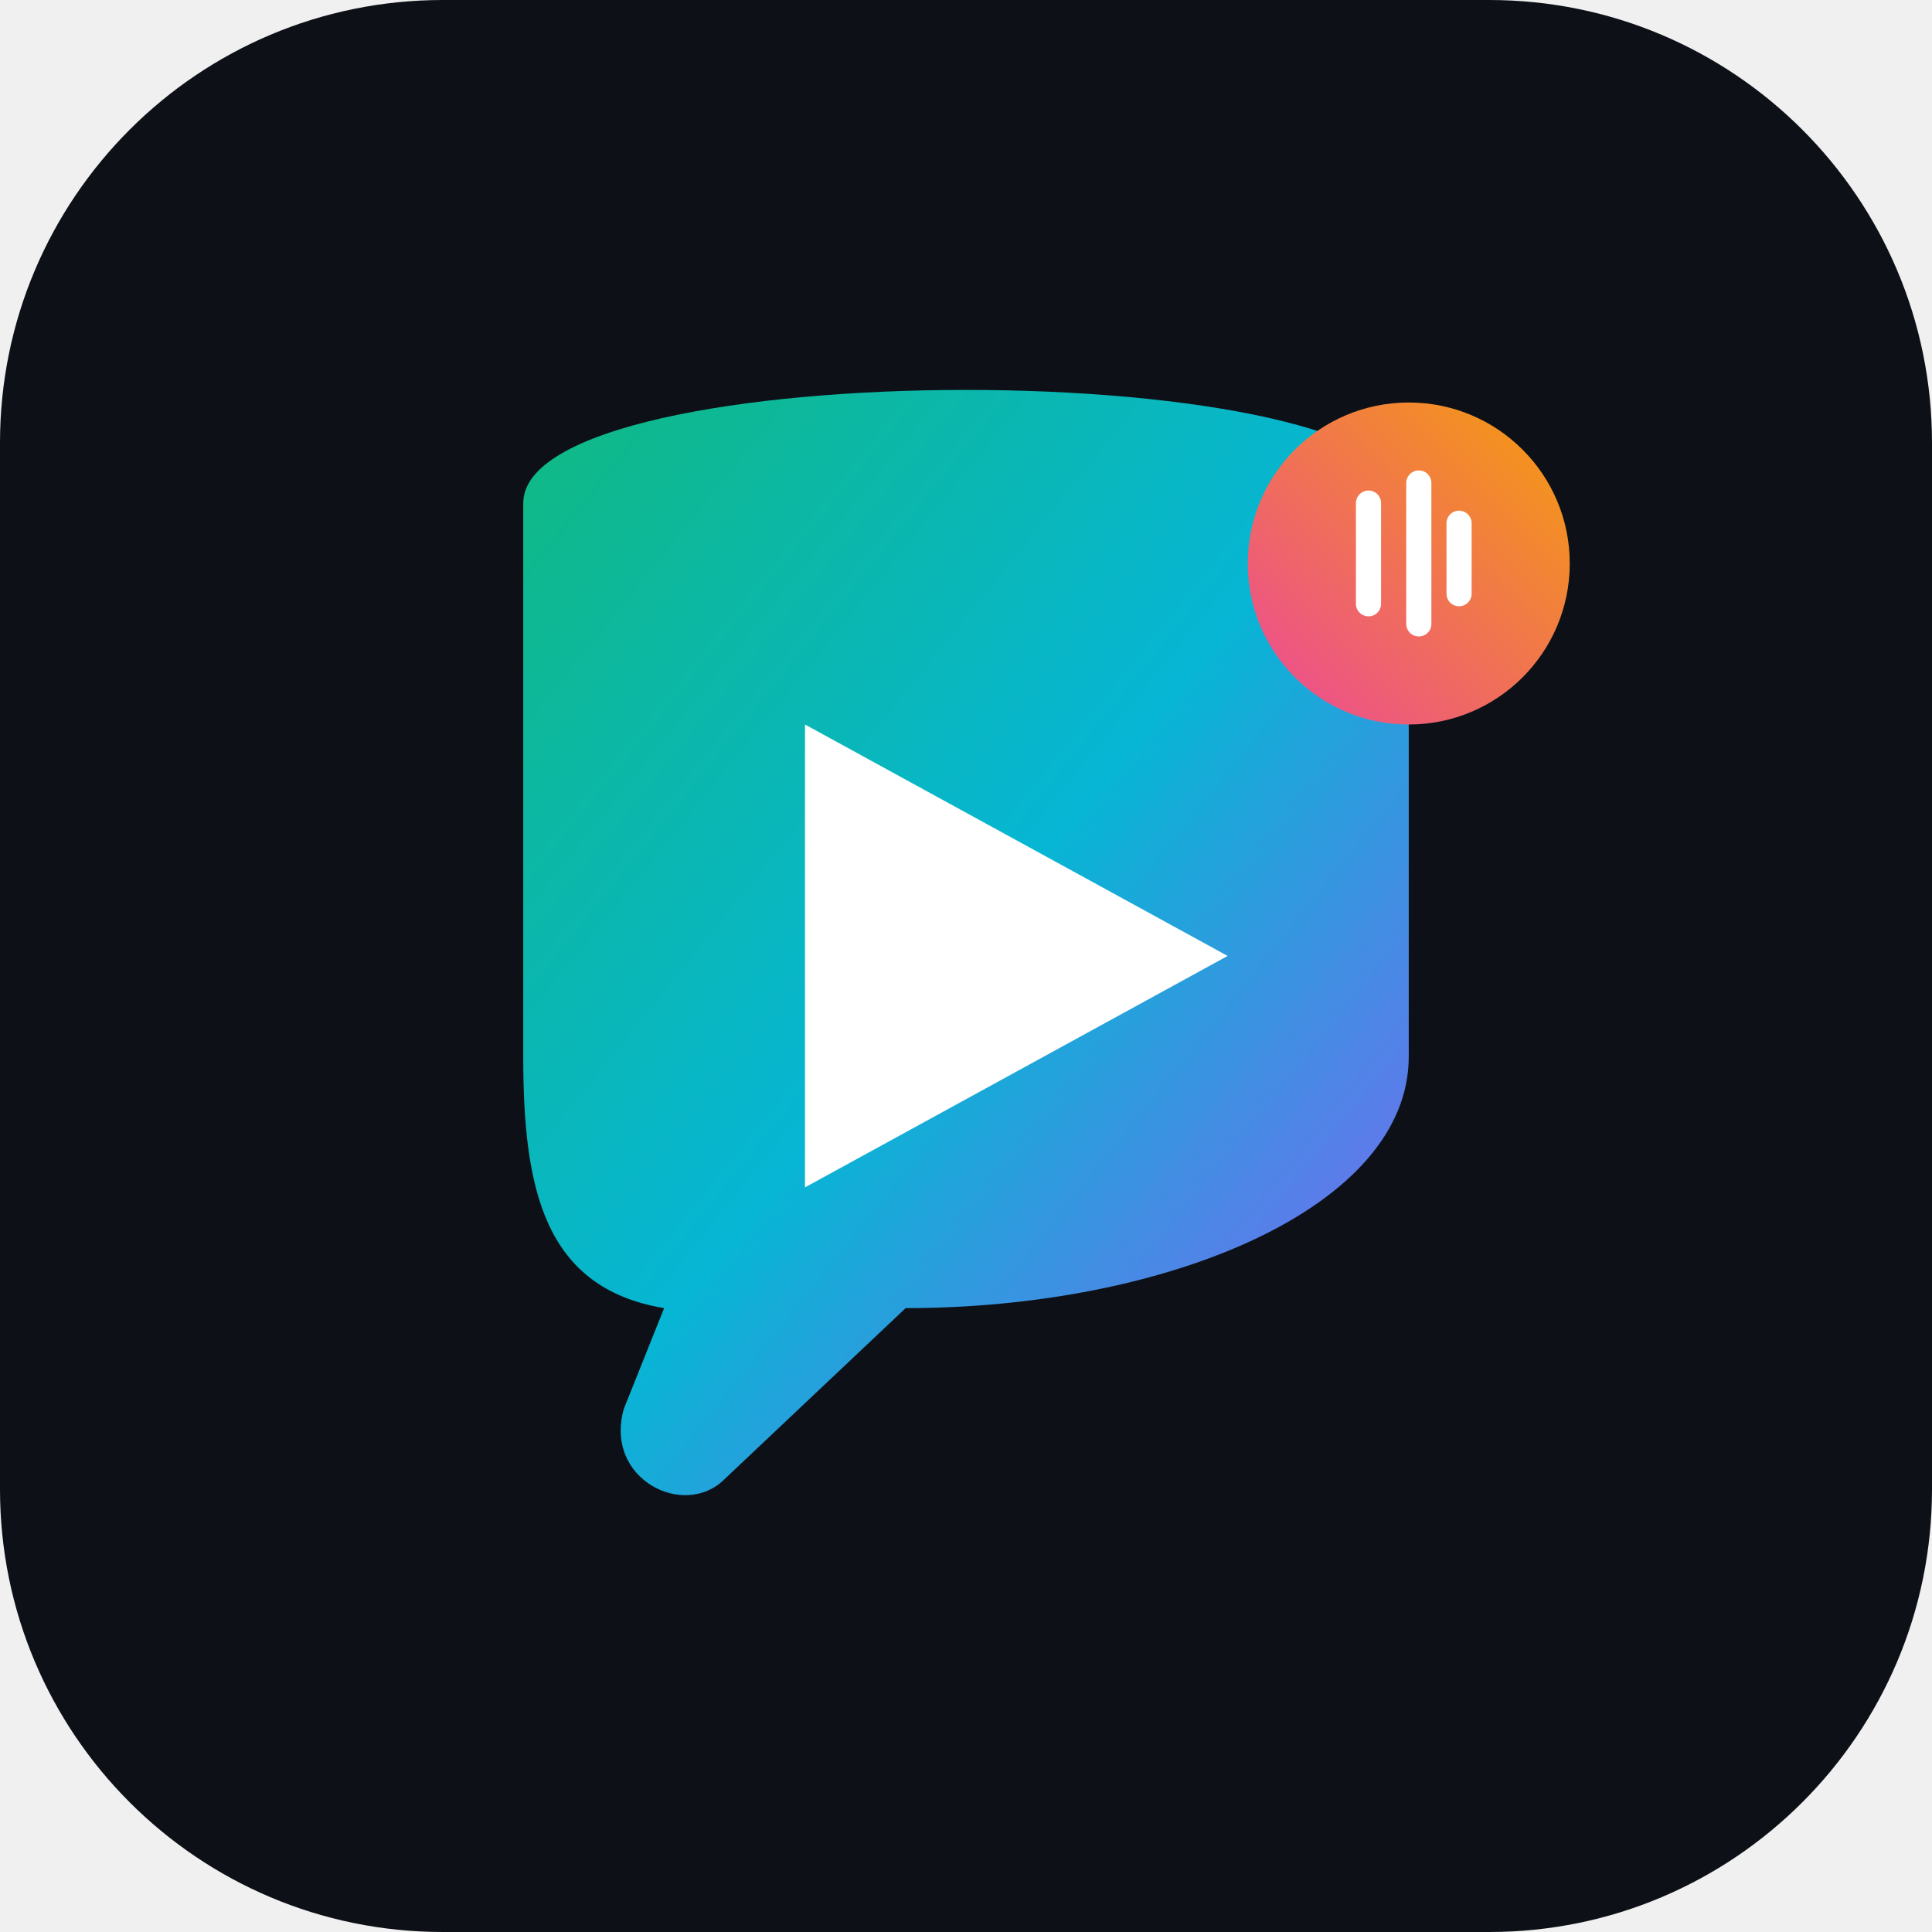
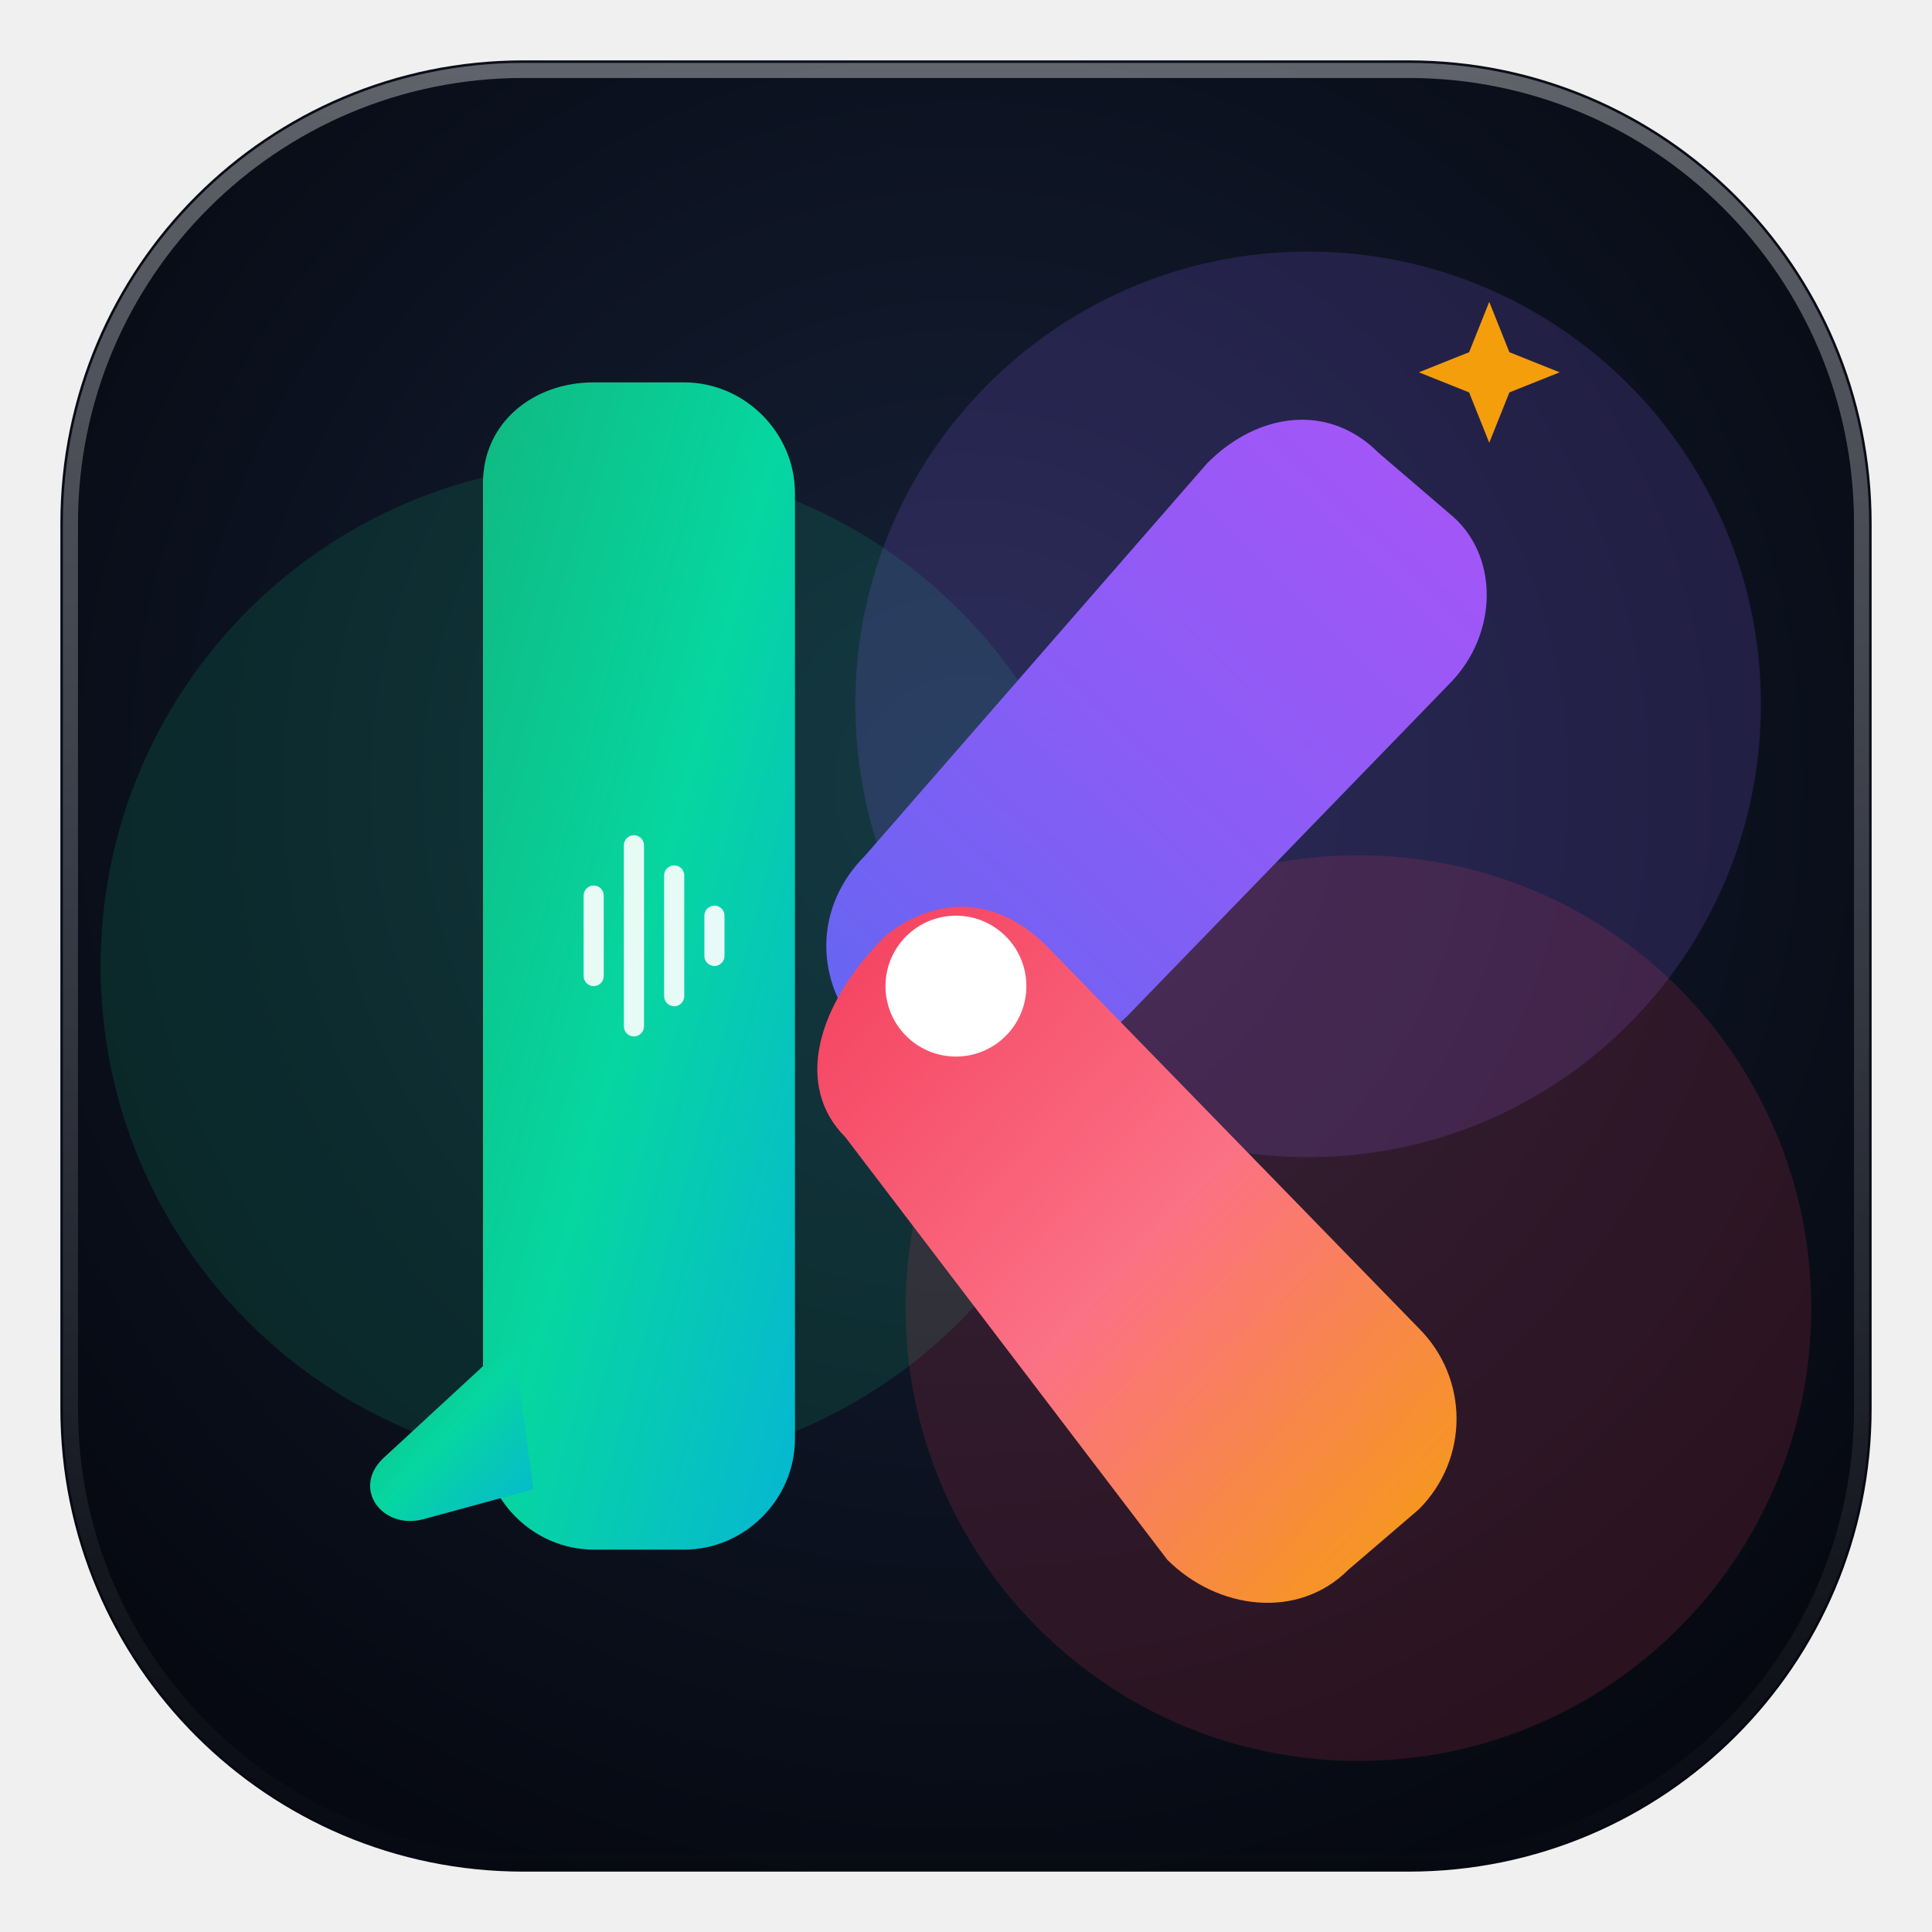
<svg xmlns="http://www.w3.org/2000/svg" viewBox="0 0 192 192" width="192" height="192">
  <defs>
-     <linearGradient id="kamatelaGrad192" x1="0%" y1="0%" x2="100%" y2="100%">
+     <radialGradient id="bgGlow192" cx="50%" cy="40%" r="65%">
+       <stop offset="0%" stop-color="#162238" />
+       <stop offset="60%" stop-color="#0c1220" />
+       <stop offset="100%" stop-color="#060911" />
+     </radialGradient>
+     <linearGradient id="emeraldCyan192" x1="0%" y1="0%" x2="100%" y2="100%">
      <stop offset="0%" stop-color="#10B981" />
-       <stop offset="50%" stop-color="#06B6D4" />
-       <stop offset="100%" stop-color="#8B5CF6" />
+       <stop offset="50%" stop-color="#06D6A0" />
+       <stop offset="100%" stop-color="#06B6D4" />
    </linearGradient>
-     <linearGradient id="accentGrad192" x1="0%" y1="100%" x2="100%" y2="0%">
-       <stop offset="0%" stop-color="#EC4899" />
+     <linearGradient id="violetIndigo192" x1="0%" y1="100%" x2="100%" y2="0%">
+       <stop offset="0%" stop-color="#6366F1" />
+       <stop offset="50%" stop-color="#8B5CF6" />
+       <stop offset="100%" stop-color="#A855F7" />
+     </linearGradient>
+     <linearGradient id="coralAmber192" x1="0%" y1="0%" x2="100%" y2="100%">
+       <stop offset="0%" stop-color="#F43F5E" />
+       <stop offset="50%" stop-color="#FB7185" />
      <stop offset="100%" stop-color="#F59E0B" />
    </linearGradient>
+     <linearGradient id="shine192" x1="0%" y1="0%" x2="0%" y2="100%">
+       <stop offset="0%" stop-color="#FFFFFF" stop-opacity="0.35" />
+       <stop offset="100%" stop-color="#FFFFFF" stop-opacity="0.0" />
+     </linearGradient>
  </defs>
-   <rect width="192" height="192" rx="44" fill="#0D1117" />
-   <path d="M52 50 C52 35, 140 35, 140 50 L140 105 C140 120, 116 130, 90 130 L72 147 C68 151, 60 147, 62 140 L66 130 C54 128, 52 118, 52 105 Z" fill="url(#kamatelaGrad192)" />
-   <path d="M80 72 L122 95 L80 118 Z" fill="#FFFFFF" />
-   <circle cx="140" cy="56" r="16" fill="url(#accentGrad192)" />
-   <path d="M136 50 L136 60 M141 48 L141 62 M145 52 L145 59" stroke="#FFFFFF" stroke-width="2.5" stroke-linecap="round" />
+   <rect x="6" y="6" width="180" height="180" rx="46" fill="url(#bgGlow192)" />
+   <rect x="7" y="7" width="178" height="178" rx="45" fill="none" stroke="url(#shine192)" stroke-width="1.5" />
+   <circle cx="60" cy="96" r="50" fill="#10B981" opacity="0.15" />
+   <circle cx="130" cy="70" r="45" fill="#8B5CF6" opacity="0.18" />
+   <circle cx="135" cy="130" r="45" fill="#F43F5E" opacity="0.15" />
+   <g>
+     <path d="M48 48 C48 42, 53 38, 59 38 L68 38 C74 38, 79 43, 79 49 L79 143 C79 149, 74 154, 68 154 L59 154 C53 154, 48 149, 48 143 Z" fill="url(#emeraldCyan192)" />
+     <path d="M51 133 L38 145 C35 148, 38 152, 42 151 L53 148 Z" fill="url(#emeraldCyan192)" />
+     <path d="M85 102 C81 97, 81 90, 86 85 L120 46 C125 41, 132 40, 137 45 L144 51 C149 55, 149 63, 144 68 L112 101 C107 106, 100 106, 95 102 Z" fill="url(#violetIndigo192)" />
+     <path d="M88 93 C93 89, 99 89, 104 94 L141 132 C146 137, 146 145, 141 150 L134 156 C129 161, 121 160, 116 155 L84 113 C79 108, 81 100, 88 93 Z" fill="url(#coralAmber192)" />
+     <circle cx="95" cy="98" r="7" fill="#FFFFFF" />
+     <g fill="#FFFFFF" opacity="0.9">
+       <rect x="58" y="88" width="2" height="10" rx="1" />
+       <rect x="62" y="83" width="2" height="20" rx="1" />
+       <rect x="66" y="86" width="2" height="14" rx="1" />
+       <rect x="70" y="90" width="2" height="6" rx="1" />
+     </g>
+   </g>
+   <path d="M148 30 L150 35 L155 37 L150 39 L148 44 L146 39 L141 37 L146 35 Z" fill="#F59E0B" />
</svg>
